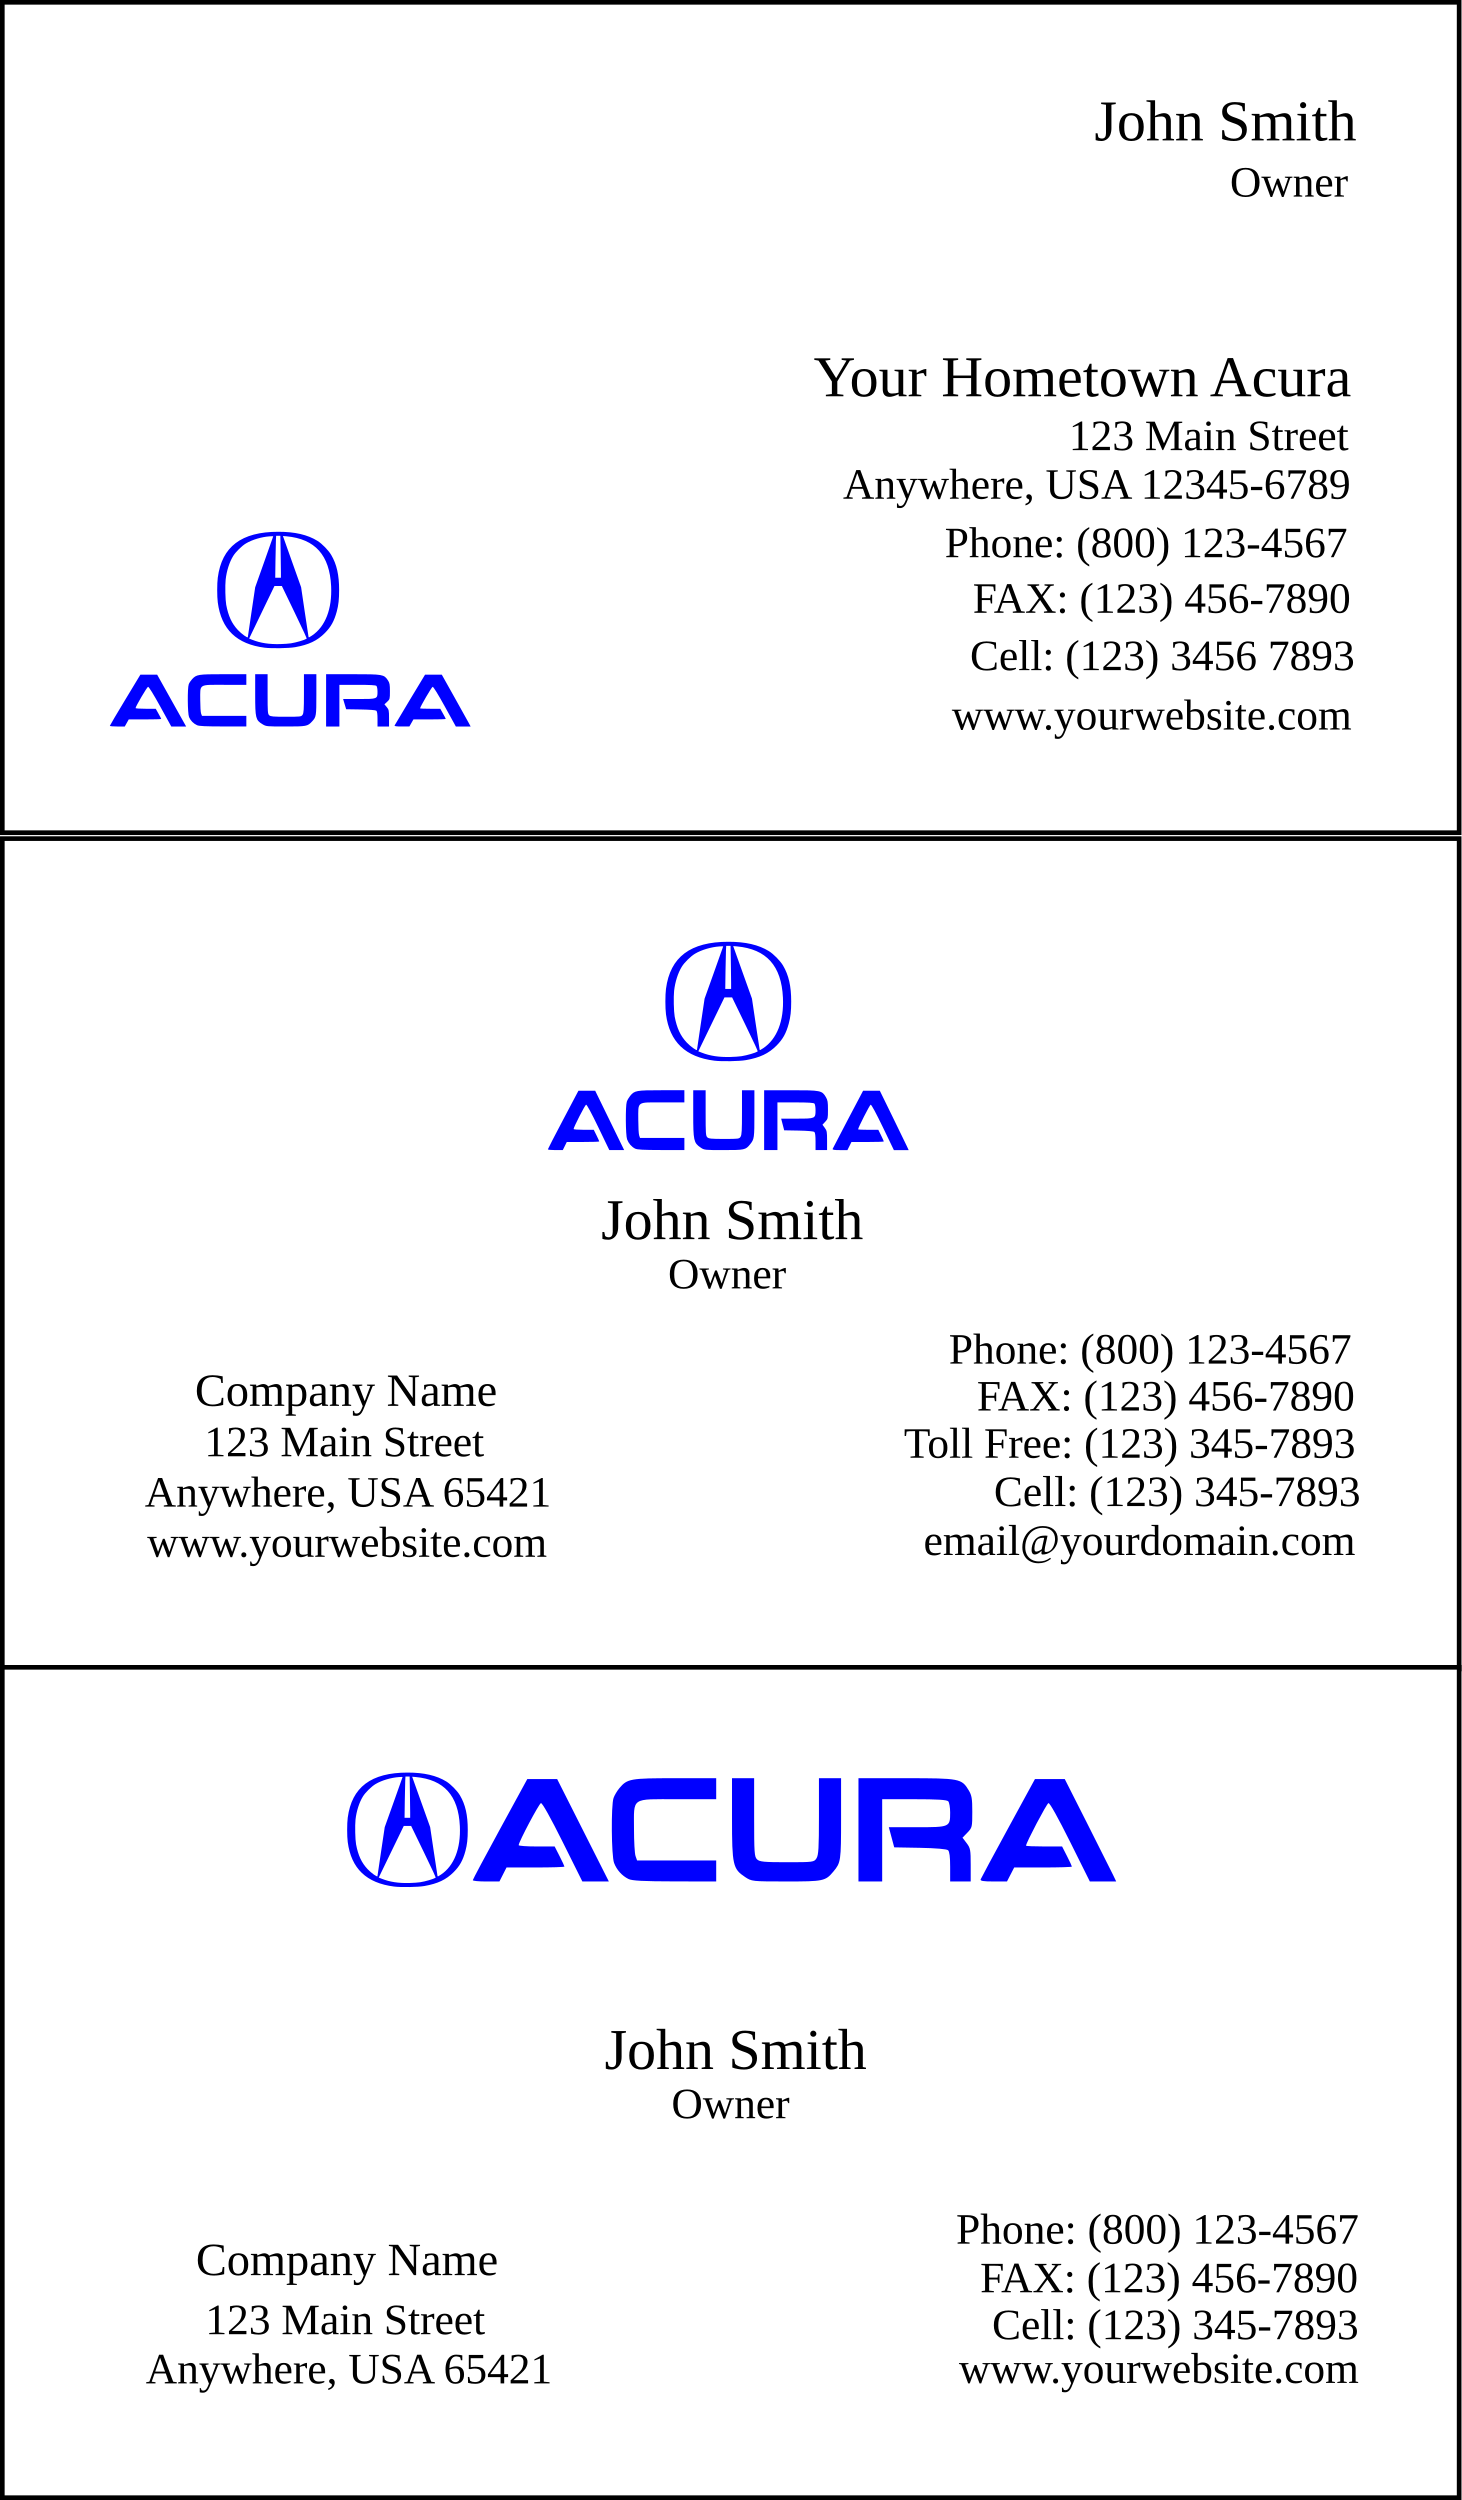
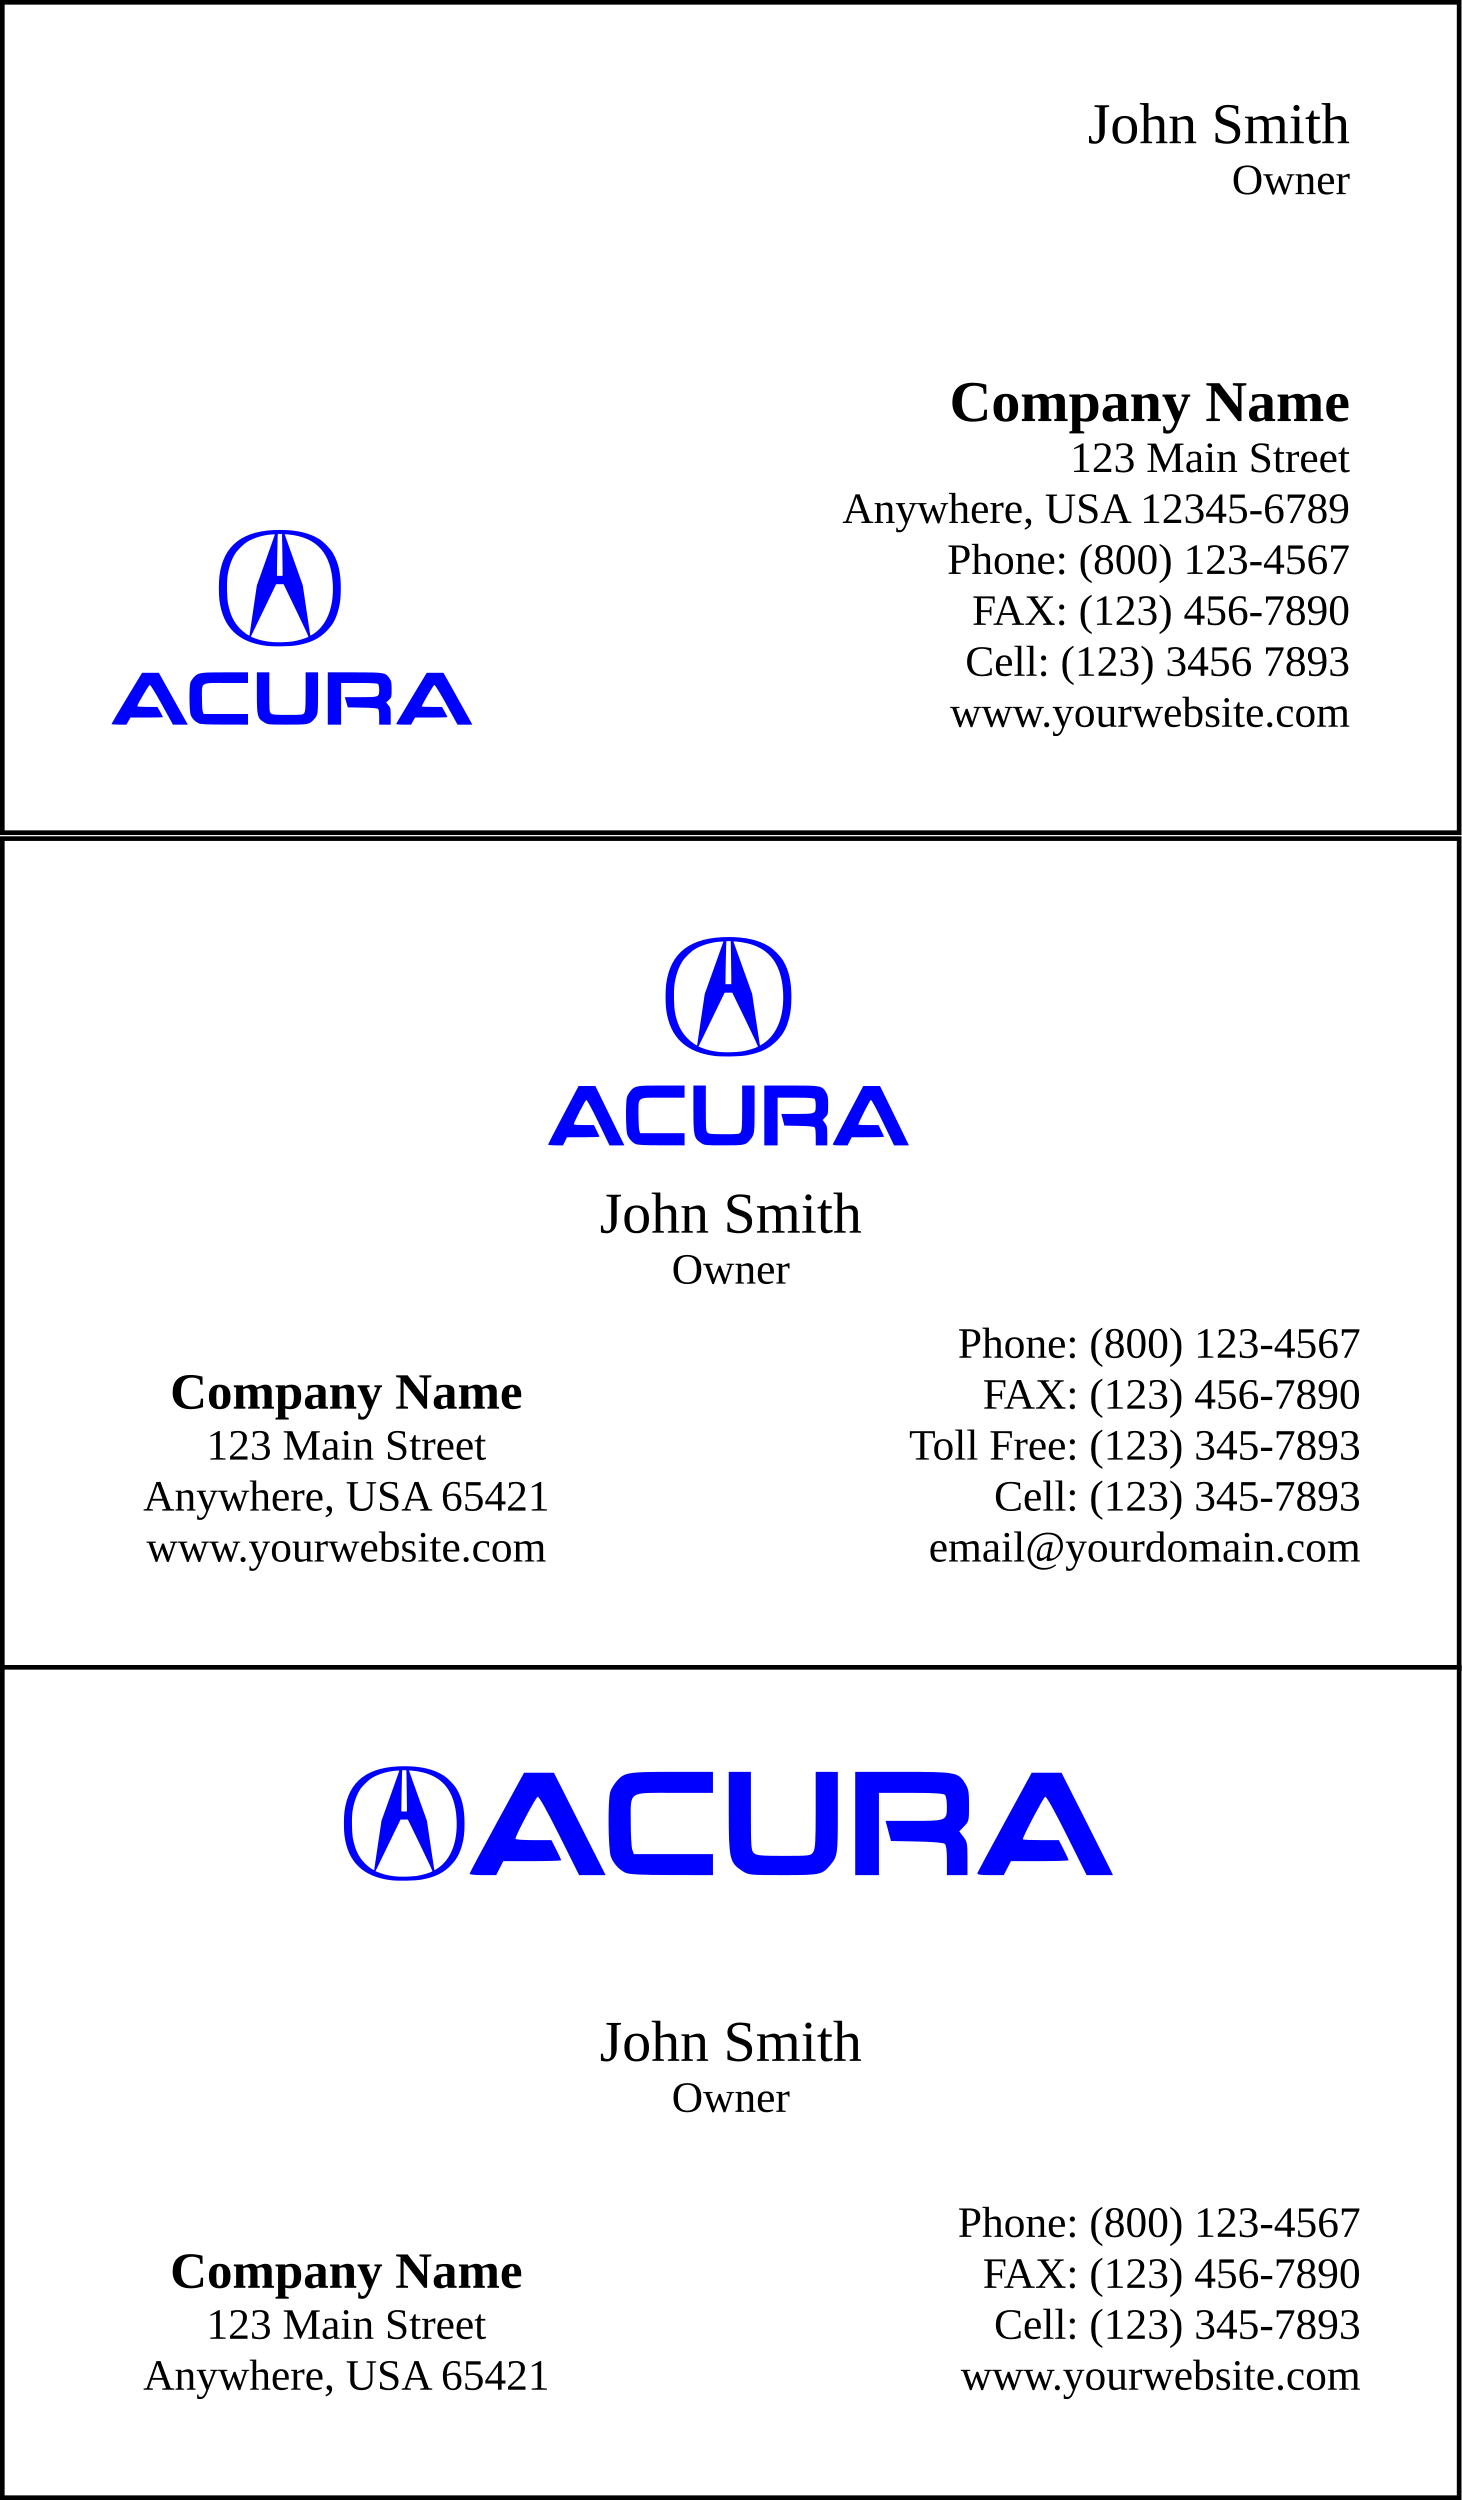
<svg xmlns="http://www.w3.org/2000/svg" id="svg2" viewBox="0 0 315.55 539.79" height="100%" width="100%" version="1.1">
  <g id="template1">
    <rect id="background1" height="179.29" width="314.55" stroke="#000" y=".5" x=".5" fill="#fff" />
-     <text id="line1" y="30.32" x="292.909" font-size="12.5px" style="text-anchor:end">John Smith</text>
-     <text id="line2" y="42.445" x="291.073" font-size="9.375px" style="text-anchor:end">Owner</text>
-     <text id="line3" y="85.563" x="291.763" font-size="12.5px" style="text-anchor:end">Your Hometown Acura</text>
-     <text id="line4" y="97.188" x="291.198" font-size="9.375px" style="text-anchor:end">123 Main Street</text>
-     <text id="line5" y="107.688" x="291.632" font-size="9.375px" style="text-anchor:end">Anywhere, USA 12345-6789</text>
-     <text id="line6" y="120.312" x="290.957" font-size="9.375px" style="text-anchor:end">Phone: (800) 123-4567</text>
-     <text id="line7" y="132.312" x="291.642" font-size="9.375px" style="text-anchor:end">FAX: (123) 456-7890</text>
-     <text id="line8" y="144.691" x="292.504" font-size="9.375px" style="text-anchor:end">Cell: (123) 3456 7893</text>
-     <text id="line9" y="157.517" x="291.861" font-size="9.375px" style="text-anchor:end">www.yourwebsite.com</text>
-     <path id="path12072" fill="#00f" d="m57.168 139.85c-6.066-0.761-9.382-3.954-10.145-9.767-0.17-1.3-0.17-4.064 0-5.364 0.879-6.703 5.101-9.9 13.075-9.9 3.571-0 6.302 0.634 8.451 1.964 0.978 0.605 2.379 2.04 2.964 3.036 1.194 2.032 1.709 4.317 1.709 7.582 0 2.001-0.136 3.241-0.509 4.632-0.552 2.061-1.243 3.31-2.571 4.649-1.649 1.663-3.466 2.528-6.4 3.049-1.378 0.244-5.044 0.311-6.574 0.119zm5.66-0.948c1.169-0.186 2.914-0.699 3.375-0.993 0.08-0.051-0.613-1.568-2.617-5.724l-2.726-5.654h-0.802-0.802l-2.227 4.615c-1.225 2.538-2.454 5.091-2.732 5.673l-0.504 1.058 0.708 0.28c1.734 0.685 3.592 0.969 5.976 0.913 0.838-0.02 1.896-0.095 2.351-0.168zm-9.318-1.335c-0.001-0.036 0.361-2.471 0.793-5.413l0.794-5.348 1.95-5.488c1.073-3.018 1.95-5.506 1.95-5.528 0-0.022-0.353-0.015-0.784 0.016-1.747 0.124-3.743 0.719-5.092 1.518-0.905 0.536-2.224 1.834-2.778 2.735-0.814 1.323-1.416 3.214-1.622 5.096-0.139 1.267-0.068 4.411 0.121 5.415 0.462 2.45 1.198 4.044 2.52 5.458 0.793 0.849 2.153 1.823 2.149 1.539zm13.861-0.343c2.88-1.932 4.356-5.742 4.125-10.643-0.317-6.713-3.445-10.209-9.647-10.786-0.419-0.039-0.762-0.067-0.762-0.061 0 0.005 0.872 2.499 1.964 5.533l1.964 5.524 0.785 5.311c0.432 2.921 0.801 5.361 0.82 5.42 0.052 0.161 0.089 0.146 0.752-0.299zm-6.72-13.727c0-0.687-0.026-2.724-0.058-4.528l-0.058-3.28h-0.456-0.456l-0.049 0.893c-0.027 0.491-0.071 2.528-0.098 4.528l-0.049 3.635h0.613 0.613v-1.248z" />
-     <path id="path12072-8" fill="#00f" d="m23.716 156.72c0.003-0.079 1.489-2.598 3.302-5.598l3.295-5.455h1.809 1.809l2.46 4.402c1.353 2.421 2.761 4.941 3.129 5.598l0.669 1.196h-1.604-1.604l-2.377-4.31c-1.49-2.702-2.474-4.291-2.638-4.259-0.227 0.044-2.672 4.213-2.697 4.597-0.005 0.079 0.973 0.144 2.174 0.144h2.183l0.592 1.05c0.326 0.577 0.592 1.094 0.592 1.148s-1.578 0.099-3.506 0.099h-3.506l-0.43 0.766-0.43 0.766h-1.615c-0.888 0-1.612-0.065-1.608-0.144zm18.847-0.129c-0.785-0.352-1.426-0.998-1.744-1.758-0.325-0.778-0.373-6.273-0.062-7.096 0.112-0.296 0.435-0.786 0.718-1.089 0.954-1.02 1.309-1.077 6.729-1.077h4.983v1.148 1.148h-4.678c-5.714 0-5.274-0.274-5.274 3.284 0 1.338 0.084 2.654 0.187 2.924l0.187 0.491h4.79 4.79v1.148 1.148l-5.024-0.008c-3.782-0.006-5.166-0.071-5.598-0.265zm14.113-0.22c-1.472-0.882-1.577-1.307-1.577-6.39v-4.41h1.34 1.34v4.277c0 3.9 0.031 4.305 0.35 4.594 0.297 0.269 0.846 0.317 3.626 0.317 3.168 0 3.286-0.014 3.574-0.425 0.248-0.353 0.298-1.131 0.298-4.594v-4.168h1.34 1.34v4.415c0 4.647-0.027 4.816-0.933 5.794-0.963 1.04-1.192 1.084-5.709 1.082-4.132-0.002-4.18-0.006-4.988-0.491zm13.735-5.154v-5.646l5.79 0c6.465 0 6.703 0.042 7.556 1.32 0.371 0.555 0.434 0.901 0.434 2.364 0 1.669-0.016 1.728-0.593 2.267l-0.593 0.554 0.497 0.591c0.458 0.544 0.497 0.732 0.497 2.394v1.804h-1.244-1.244v-1.603c0-1.096-0.08-1.67-0.253-1.813-0.155-0.128-1.472-0.23-3.386-0.263l-3.133-0.053-0.327-1.101-0.327-1.101h3.412c3.977 0 4.013-0.014 4.013-1.602 0-0.55-0.103-1.104-0.23-1.23-0.164-0.164-1.348-0.23-4.115-0.23h-3.885v4.498 4.498h-1.435-1.435v-5.646zm14.797 5.407c0.055-0.132 1.556-2.651 3.335-5.598l3.235-5.359h1.805 1.805l2.734 4.881c1.504 2.684 2.905 5.204 3.114 5.598l0.38 0.718h-1.596-1.596l-2.377-4.312c-1.473-2.671-2.475-4.292-2.634-4.259-0.207 0.043-2.714 4.343-2.714 4.655 0 0.048 0.982 0.087 2.183 0.087h2.183l0.592 1.05c0.326 0.577 0.592 1.094 0.592 1.148s-1.572 0.099-3.493 0.1l-3.493 0.001-0.436 0.764-0.436 0.764h-1.642c-1.239 0-1.617-0.059-1.542-0.239z" />
+     <text id="line1" y="30.918" x="291.48" font-size="12.5px" style="text-anchor:end">John Smith</text>
+     <text id="line2" y="41.918" x="291.48" font-size="9.375px" style="text-anchor:end">Owner</text>
+     <text id="line3" y="90.918" x="291.48" font-size="12.5px" font-weight="bold" style="text-anchor:end">Company Name</text>
+     <text id="line4" y="101.918" x="291.48" font-size="9.375px" style="text-anchor:end">123 Main Street</text>
+     <text id="line5" y="112.918" x="291.48" font-size="9.375px" style="text-anchor:end">Anywhere, USA 12345-6789</text>
+     <text id="line6" y="123.918" x="291.48" font-size="9.375px" style="text-anchor:end">Phone: (800) 123-4567</text>
+     <text id="line7" y="134.918" x="291.48" font-size="9.375px" style="text-anchor:end">FAX: (123) 456-7890</text>
+     <text id="line8" y="145.918" x="291.48" font-size="9.375px" style="text-anchor:end">Cell: (123) 3456 7893</text>
+     <text id="line9" y="156.918" x="291.48" font-size="9.375px" style="text-anchor:end">www.yourwebsite.com</text>
+     <path id="path12072" fill="#00f" d="m57.531 139.45c-6.066-0.761-9.382-3.954-10.145-9.767-0.17-1.3-0.17-4.064 0-5.364 0.879-6.703 5.101-9.9 13.075-9.9 3.571-0 6.302 0.634 8.451 1.964 0.978 0.605 2.379 2.04 2.964 3.036 1.194 2.032 1.709 4.317 1.709 7.582 0 2.001-0.136 3.241-0.509 4.632-0.552 2.061-1.243 3.31-2.571 4.649-1.649 1.663-3.466 2.528-6.4 3.049-1.378 0.244-5.044 0.311-6.574 0.119zm5.66-0.948c1.169-0.186 2.914-0.699 3.375-0.993 0.08-0.051-0.613-1.568-2.617-5.724l-2.726-5.654h-0.802-0.802l-2.227 4.615c-1.225 2.538-2.454 5.091-2.732 5.673l-0.504 1.058 0.708 0.28c1.734 0.685 3.592 0.969 5.976 0.913 0.838-0.02 1.896-0.095 2.351-0.168zm-9.318-1.335c-0.001-0.036 0.361-2.471 0.793-5.413l0.794-5.348 1.95-5.488c1.073-3.018 1.95-5.506 1.95-5.528 0-0.022-0.353-0.015-0.784 0.016-1.747 0.124-3.743 0.719-5.092 1.518-0.905 0.536-2.224 1.834-2.778 2.735-0.814 1.323-1.416 3.214-1.622 5.096-0.139 1.267-0.068 4.411 0.121 5.415 0.462 2.45 1.198 4.044 2.52 5.458 0.793 0.849 2.153 1.823 2.149 1.539zm13.861-0.343c2.88-1.932 4.356-5.742 4.125-10.643-0.317-6.713-3.445-10.209-9.647-10.786-0.419-0.039-0.762-0.067-0.762-0.061 0 0.005 0.872 2.499 1.964 5.533l1.964 5.524 0.785 5.311c0.432 2.921 0.801 5.361 0.82 5.42 0.052 0.161 0.089 0.146 0.752-0.299zm-6.72-13.727c0-0.687-0.026-2.724-0.058-4.528l-0.058-3.28h-0.456-0.456l-0.049 0.893c-0.027 0.491-0.071 2.528-0.098 4.528l-0.049 3.635h0.613 0.613v-1.248z" />
+     <path id="path12072-8" fill="#00f" d="m24.079 156.32c0.003-0.079 1.489-2.598 3.302-5.598l3.295-5.455h1.809 1.809l2.46 4.402c1.353 2.421 2.761 4.941 3.129 5.598l0.669 1.196h-1.604-1.604l-2.377-4.31c-1.49-2.702-2.474-4.291-2.638-4.259-0.227 0.044-2.672 4.213-2.697 4.597-0.005 0.079 0.973 0.144 2.174 0.144h2.183l0.592 1.05c0.326 0.577 0.592 1.094 0.592 1.148s-1.578 0.099-3.506 0.099h-3.506l-0.43 0.766-0.43 0.766h-1.615c-0.888 0-1.612-0.065-1.608-0.144zm18.847-0.129c-0.785-0.352-1.426-0.998-1.744-1.758-0.325-0.778-0.373-6.273-0.062-7.096 0.112-0.296 0.435-0.786 0.718-1.089 0.954-1.02 1.309-1.077 6.729-1.077h4.983v1.148 1.148h-4.678c-5.714 0-5.274-0.274-5.274 3.284 0 1.338 0.084 2.654 0.187 2.924l0.187 0.491h4.79 4.79v1.148 1.148l-5.024-0.008c-3.782-0.006-5.166-0.071-5.598-0.265zm14.113-0.22c-1.472-0.882-1.577-1.307-1.577-6.39v-4.41h1.34 1.34v4.277c0 3.9 0.031 4.305 0.35 4.594 0.297 0.269 0.846 0.317 3.626 0.317 3.168 0 3.286-0.014 3.574-0.425 0.248-0.353 0.298-1.131 0.298-4.594v-4.168h1.34 1.34v4.415c0 4.647-0.027 4.816-0.933 5.794-0.963 1.04-1.192 1.084-5.709 1.082-4.132-0.002-4.18-0.006-4.988-0.491zm13.735-5.154v-5.646l5.79 0c6.465 0 6.703 0.042 7.556 1.32 0.371 0.555 0.434 0.901 0.434 2.364 0 1.669-0.016 1.728-0.593 2.267l-0.593 0.554 0.497 0.591c0.458 0.544 0.497 0.732 0.497 2.394v1.804h-1.244-1.244v-1.603c0-1.096-0.08-1.67-0.253-1.813-0.155-0.128-1.472-0.23-3.386-0.263l-3.133-0.053-0.327-1.101-0.327-1.101h3.412c3.977 0 4.013-0.014 4.013-1.602 0-0.55-0.103-1.104-0.23-1.23-0.164-0.164-1.348-0.23-4.115-0.23h-3.885v4.498 4.498h-1.435-1.435v-5.646zm14.797 5.407c0.055-0.132 1.556-2.651 3.335-5.598l3.235-5.359h1.805 1.805l2.734 4.881c1.504 2.684 2.905 5.204 3.114 5.598l0.38 0.718h-1.596-1.596l-2.377-4.312c-1.473-2.671-2.475-4.292-2.634-4.259-0.207 0.043-2.714 4.343-2.714 4.655 0 0.048 0.982 0.087 2.183 0.087h2.183l0.592 1.05c0.326 0.577 0.592 1.094 0.592 1.148s-1.572 0.099-3.493 0.1l-3.493 0.001-0.436 0.764-0.436 0.764h-1.642c-1.239 0-1.617-0.059-1.542-0.239z" />
  </g>
  <g id="template2" transform="translate(.27499)">
    <rect id="background2" height="179.29" width="314.55" stroke="#000" y="181.07" x=".225" fill="#fff" />
-     <text id="line1-62" y="267.558" x="157.831" font-size="12.5px" style="text-anchor:middle">John Smith</text>
-     <text id="line2-3" y="278.183" x="156.712" font-size="9.375px" style="text-anchor:middle">Owner</text>
-     <text id="line3-9" y="303.552" x="74.45" font-size="10px" style="text-anchor:middle">Company Name</text>
-     <text id="line4-4" y="314.427" x="74.064" font-size="9.375px" style="text-anchor:middle">123 Main Street</text>
-     <text id="line5-3" y="325.302" x="74.863" font-size="9.375px" style="text-anchor:middle">Anywhere, USA 65421</text>
-     <text id="line6-1" y="336.133" x="74.669" font-size="9.375px" style="text-anchor:middle">www.yourwebsite.com</text>
-     <text id="line7-1" y="294.429" x="291.56" font-size="9.375px" style="text-anchor:end">Phone: (800) 123-4567</text>
-     <text id="line8-3" y="304.554" x="292.245" font-size="9.375px" style="text-anchor:end">FAX: (123) 456-7890</text>
-     <text id="line9-6" y="314.751" x="292.388" font-size="9.375px" style="text-anchor:end">Toll Free: (123) 345-7893</text>
-     <text id="line10" y="325.182" x="293.482" font-size="9.375px" style="text-anchor:end">Cell: (123) 345-7893</text>
-     <text id="line11" y="335.75" x="292.388" font-size="9.375px" style="text-anchor:end">email@yourdomain.com</text>
-     <path id="path12072-7" fill="#00f" d="m153.99 229.02c-6.26-0.781-9.681-4.056-10.468-10.019-0.176-1.333-0.176-4.169 0-5.502 0.907-6.876 5.264-10.155 13.492-10.156 3.684-0 6.503 0.651 8.72 2.015 1.009 0.621 2.455 2.093 3.059 3.114 1.232 2.084 1.764 4.429 1.764 7.778 0 2.053-0.141 3.325-0.525 4.751-0.57 2.114-1.282 3.395-2.653 4.769-1.702 1.706-3.576 2.594-6.604 3.127-1.422 0.251-5.205 0.319-6.783 0.122zm5.84-0.972c1.206-0.191 3.007-0.717 3.482-1.019 0.083-0.053-0.632-1.608-2.7-5.872l-2.813-5.8h-0.827-0.827l-2.298 4.734c-1.264 2.604-2.532 5.223-2.819 5.82l-0.521 1.086 0.731 0.287c1.789 0.703 3.706 0.994 6.167 0.936 0.865-0.02 1.956-0.098 2.426-0.172zm-9.614-1.375c-0.001-0.037 0.373-2.535 0.818-5.553l0.819-5.486 2.012-5.63c1.107-3.096 2.012-5.648 2.012-5.671s-0.364-0.015-0.809 0.016c-1.802 0.127-3.862 0.737-5.254 1.557-0.934 0.55-2.294 1.881-2.866 2.805-0.84 1.357-1.461 3.297-1.674 5.227-0.143 1.299-0.07 4.525 0.125 5.555 0.477 2.513 1.236 4.148 2.6 5.599 0.819 0.871 2.222 1.87 2.217 1.579zm14.302-0.352c2.971-1.982 4.495-5.89 4.256-10.918-0.327-6.886-3.555-10.473-9.954-11.065-0.432-0.04-0.786-0.068-0.786-0.063 0 0.004 0.9 2.564 2.026 5.676l2.026 5.667 0.81 5.449c0.445 2.997 0.826 5.499 0.846 5.56 0.053 0.165 0.092 0.15 0.776-0.307zm-6.934-14.081c0-0.704-0.027-2.794-0.059-4.645l-0.059-3.364h-0.471-0.471l-0.051 0.916c-0.028 0.504-0.074 2.594-0.102 4.645l-0.051 3.729h0.632 0.632v-1.281z" />
-     <path id="path12072-8-3" fill="#00f" d="m118.02 248.16c0.003-0.09 1.489-2.974 3.302-6.408l3.295-6.244h1.809 1.809l2.46 5.039c1.353 2.771 2.761 5.655 3.129 6.408l0.669 1.369h-1.604-1.604l-2.377-4.933c-1.49-3.093-2.474-4.911-2.638-4.874-0.227 0.051-2.672 4.822-2.697 5.262-0.005 0.09 0.973 0.164 2.174 0.164h2.183l0.592 1.202c0.326 0.661 0.592 1.252 0.592 1.314s-1.578 0.113-3.506 0.113h-3.506l-0.43 0.876-0.43 0.876h-1.615c-0.888 0-1.612-0.074-1.608-0.164zm18.847-0.147c-0.785-0.403-1.426-1.142-1.744-2.013-0.325-0.89-0.373-7.18-0.062-8.123 0.112-0.339 0.435-0.9 0.718-1.246 0.954-1.168 1.309-1.233 6.729-1.233h4.983v1.314 1.314h-4.678c-5.714 0-5.274-0.313-5.274 3.759 0 1.532 0.084 3.038 0.187 3.347l0.187 0.562h4.79 4.79v1.314 1.314l-5.024-0.01c-3.782-0.006-5.166-0.081-5.598-0.303zm14.113-0.252c-1.472-1.01-1.577-1.496-1.577-7.314v-5.048h1.34 1.34v4.895c0 4.464 0.031 4.927 0.35 5.258 0.297 0.308 0.846 0.363 3.626 0.363 3.168 0 3.286-0.017 3.574-0.487 0.248-0.404 0.298-1.294 0.298-5.258v-4.771h1.34 1.34v5.053c0 5.319-0.027 5.513-0.933 6.632-0.963 1.191-1.192 1.24-5.709 1.238-4.132-0.002-4.18-0.006-4.988-0.562zm13.735-5.899v-6.463l5.79 0c6.465 0 6.703 0.048 7.556 1.511 0.371 0.635 0.434 1.031 0.434 2.705 0 1.91-0.016 1.977-0.593 2.595l-0.593 0.634 0.497 0.676c0.458 0.623 0.497 0.837 0.497 2.74v2.064h-1.244-1.244v-1.835c0-1.254-0.08-1.911-0.253-2.076-0.155-0.147-1.472-0.264-3.386-0.301l-3.133-0.06-0.327-1.26-0.327-1.26h3.412c3.977 0 4.013-0.017 4.013-1.834 0-0.63-0.103-1.264-0.23-1.408-0.164-0.187-1.348-0.263-4.115-0.263h-3.885v5.148 5.148h-1.435-1.435v-6.463zm14.797 6.189c0.055-0.151 1.556-3.034 3.335-6.408l3.235-6.134h1.805 1.805l2.734 5.586c1.504 3.072 2.905 5.956 3.114 6.408l0.38 0.822h-1.596-1.596l-2.377-4.935c-1.473-3.057-2.475-4.912-2.634-4.874-0.207 0.049-2.714 4.971-2.714 5.328 0 0.055 0.982 0.1 2.183 0.1h2.183l0.592 1.202c0.326 0.661 0.592 1.252 0.592 1.314s-1.572 0.114-3.493 0.115l-3.493 0.001-0.436 0.875-0.436 0.875h-1.642c-1.239 0-1.617-0.067-1.542-0.274z" />
+     <text id="line1-95" y="266.157" x="157.511" font-size="12.5px" style="text-anchor:middle">John Smith</text>
+     <text id="line2-1" y="277.157" x="157.511" font-size="9.375px" style="text-anchor:middle">Owner</text>
+     <text id="line3-8" y="304.157" x="74.511" font-size="11px" font-weight="bold" style="text-anchor:middle">Company Name</text>
+     <text id="line4-1" y="315.157" x="74.511" font-size="9.375px" style="text-anchor:middle">123 Main Street</text>
+     <text id="line5-19" y="326.157" x="74.511" font-size="9.375px" style="text-anchor:middle">Anywhere, USA 65421</text>
+     <text id="line6-3" y="337.157" x="74.511" font-size="9.375px" style="text-anchor:middle">www.yourwebsite.com</text>
+     <text id="line7-9" y="293.157" x="293.511" font-size="9.375px" style="text-anchor:end">Phone: (800) 123-4567</text>
+     <text id="line8-77" y="304.157" x="293.511" font-size="9.375px" style="text-anchor:end">FAX: (123) 456-7890</text>
+     <text id="line9-9" y="315.157" x="293.511" font-size="9.375px" style="text-anchor:end">Toll Free: (123) 345-7893</text>
+     <text id="line10" y="326.157" x="293.511" font-size="9.375px" style="text-anchor:end">Cell: (123) 345-7893</text>
+     <text id="line11" y="337.157" x="293.511" font-size="9.375px" style="text-anchor:end">email@yourdomain.com</text>
+     <path id="path12072-0" fill="#00f" d="m154.03 228c-6.26-0.781-9.681-4.056-10.468-10.019-0.176-1.333-0.176-4.169 0-5.502 0.907-6.876 5.264-10.155 13.492-10.156 3.684-0 6.503 0.651 8.72 2.015 1.009 0.621 2.455 2.093 3.059 3.114 1.232 2.084 1.764 4.429 1.764 7.778 0 2.053-0.141 3.325-0.525 4.751-0.57 2.114-1.282 3.395-2.653 4.769-1.702 1.706-3.576 2.594-6.604 3.127-1.422 0.251-5.205 0.319-6.783 0.122zm5.84-0.972c1.206-0.191 3.007-0.717 3.482-1.019 0.083-0.053-0.632-1.608-2.7-5.872l-2.813-5.8h-1.655l-2.298 4.734c-1.264 2.604-2.532 5.223-2.819 5.82l-0.521 1.086 0.731 0.287c1.789 0.703 3.706 0.994 6.167 0.936 0.865-0.02 1.956-0.098 2.426-0.172zm-9.614-1.375c-0.001-0.037 0.373-2.535 0.818-5.553l0.819-5.486 2.012-5.63c1.107-3.096 2.012-5.648 2.012-5.671s-0.364-0.015-0.809 0.016c-1.802 0.127-3.862 0.737-5.254 1.557-0.934 0.55-2.294 1.881-2.866 2.805-0.84 1.357-1.461 3.297-1.674 5.227-0.143 1.299-0.07 4.525 0.125 5.555 0.477 2.513 1.236 4.148 2.6 5.599 0.819 0.871 2.222 1.87 2.217 1.579zm14.302-0.352c2.971-1.982 4.495-5.89 4.256-10.918-0.327-6.886-3.555-10.473-9.954-11.065-0.432-0.04-0.786-0.068-0.786-0.063 0 0.004 0.9 2.564 2.026 5.676l2.026 5.667 0.81 5.449c0.445 2.997 0.826 5.499 0.846 5.56 0.053 0.165 0.092 0.15 0.776-0.307zm-6.934-14.081c0-0.704-0.027-2.794-0.059-4.645l-0.059-3.364h-0.942l-0.051 0.916c-0.028 0.504-0.074 2.594-0.102 4.645l-0.051 3.729h1.264v-1.281z" />
+     <path id="path12072-8-66" fill="#00f" d="m118.06 247.14c0.003-0.09 1.489-2.974 3.302-6.408l3.295-6.244h3.618l2.46 5.039c1.353 2.771 2.761 5.655 3.129 6.408l0.669 1.369h-3.208l-2.377-4.933c-1.49-3.093-2.474-4.911-2.638-4.874-0.227 0.051-2.672 4.822-2.697 5.262-0.005 0.09 0.973 0.164 2.174 0.164h2.183l0.592 1.202c0.326 0.661 0.592 1.252 0.592 1.314s-1.578 0.113-3.506 0.113h-3.506l-0.43 0.876-0.43 0.876h-1.615c-0.888 0-1.612-0.074-1.608-0.164zm18.847-0.147c-0.785-0.403-1.426-1.142-1.744-2.013-0.325-0.89-0.373-7.18-0.062-8.123 0.112-0.339 0.435-0.9 0.718-1.246 0.954-1.168 1.309-1.233 6.729-1.233h4.983v2.629h-4.678c-5.714 0-5.274-0.313-5.274 3.759 0 1.532 0.084 3.038 0.187 3.347l0.187 0.562h9.58v2.629l-5.024-0.01c-3.782-0.006-5.166-0.081-5.598-0.303zm14.113-0.252c-1.472-1.01-1.577-1.496-1.577-7.314v-5.048h2.68v4.895c0 4.464 0.031 4.927 0.35 5.258 0.297 0.308 0.846 0.363 3.626 0.363 3.168 0 3.286-0.017 3.574-0.487 0.248-0.404 0.298-1.294 0.298-5.258v-4.771h2.68v5.053c0 5.319-0.027 5.513-0.933 6.632-0.963 1.191-1.192 1.24-5.709 1.238-4.132-0.002-4.18-0.006-4.988-0.562zm13.735-5.899v-6.463l5.79 0c6.465 0 6.703 0.048 7.556 1.511 0.371 0.635 0.434 1.031 0.434 2.705 0 1.91-0.016 1.977-0.593 2.595l-0.593 0.634 0.497 0.676c0.458 0.623 0.497 0.837 0.497 2.74v2.064h-2.488v-1.835c0-1.254-0.08-1.911-0.253-2.076-0.155-0.147-1.472-0.264-3.386-0.301l-3.133-0.06-0.327-1.26-0.327-1.26h3.412c3.977 0 4.013-0.017 4.013-1.834 0-0.63-0.103-1.264-0.23-1.408-0.164-0.187-1.348-0.263-4.115-0.263h-3.885v10.296h-2.871v-6.463zm14.797 6.189c0.055-0.151 1.556-3.034 3.335-6.408l3.235-6.134h3.61l2.734 5.586c1.504 3.072 2.905 5.956 3.114 6.408l0.38 0.822h-3.192l-2.377-4.935c-1.473-3.057-2.475-4.912-2.634-4.874-0.207 0.049-2.714 4.971-2.714 5.328 0 0.055 0.982 0.1 2.183 0.1h2.183l0.592 1.202c0.326 0.661 0.592 1.252 0.592 1.314s-1.572 0.114-3.493 0.115l-3.493 0.001-0.436 0.875-0.436 0.875h-1.642c-1.239 0-1.617-0.067-1.542-0.274z" />
  </g>
  <g id="template3" transform="translate(.27499)">
    <rect id="background3" height="179.29" width="314.55" stroke="#000" y="360" x=".225" fill="#fff" />
-     <text id="line1-9" y="446.726" x="158.572" font-size="12.5px" style="text-anchor:middle">John Smith</text>
-     <text id="line2-7" y="457.351" x="157.453" font-size="9.375px" style="text-anchor:middle">Owner</text>
-     <text id="line3-0" y="491.234" x="74.661" font-size="10px" style="text-anchor:middle">Company Name</text>
-     <text id="line4-0" y="503.984" x="74.275" font-size="9.375px" style="text-anchor:middle">123 Main Street</text>
-     <text id="line5-1" y="514.609" x="75.074" font-size="9.375px" style="text-anchor:middle">Anywhere, USA 65421</text>
-     <text id="line6-13" y="484.44" x="293.127" font-size="9.375px" style="text-anchor:end">Phone: (800) 123-4567</text>
-     <text id="line7-0" y="494.94" x="292.949" font-size="9.375px" style="text-anchor:end">FAX: (123) 456-7890</text>
-     <text id="line8-7" y="505.069" x="293.077" font-size="9.375px" style="text-anchor:end">Cell: (123) 345-7893</text>
-     <text id="line9-0" y="514.52" x="293.123" font-size="9.375px" style="text-anchor:end">www.yourwebsite.com</text>
-     <path id="path12072-75" fill="#00f" d="m84.842 407.34c-6-0.748-9.28-3.888-10.035-9.604-0.169-1.278-0.169-3.996 0-5.274 0.87-6.591 5.046-9.735 12.933-9.735 3.532-0 6.233 0.624 8.359 1.931 0.967 0.595 2.353 2.006 2.932 2.985 1.181 1.998 1.691 4.245 1.691 7.456 0 1.967-0.135 3.187-0.503 4.554-0.546 2.026-1.229 3.255-2.543 4.572-1.631 1.635-3.428 2.486-6.33 2.998-1.363 0.24-4.989 0.305-6.503 0.117zm5.598-0.932c1.156-0.183 2.882-0.688 3.338-0.977 0.08-0.05-0.606-1.542-2.588-5.629l-2.697-5.56h-0.793-0.793l-2.203 4.538c-1.212 2.496-2.427 5.006-2.702 5.579l-0.499 1.041 0.701 0.275c1.715 0.674 3.553 0.953 5.911 0.897 0.829-0.019 1.875-0.094 2.325-0.165zm-9.216-1.312c-0.001-0.035 0.358-2.43 0.784-5.323l0.785-5.258 1.929-5.396c1.061-2.968 1.929-5.414 1.929-5.436 0-0.022-0.349-0.015-0.776 0.015-1.728 0.122-3.702 0.707-5.037 1.492-0.895 0.527-2.199 1.803-2.748 2.689-0.805 1.301-1.401 3.161-1.605 5.011-0.137 1.245-0.067 4.338 0.12 5.325 0.457 2.409 1.185 3.976 2.492 5.367 0.785 0.835 2.13 1.793 2.125 1.513zm13.71-0.337c2.848-1.9 4.309-5.646 4.08-10.465-0.313-6.601-3.408-10.039-9.542-10.606-0.414-0.038-0.754-0.065-0.754-0.06 0 0.004 0.862 2.458 1.942 5.441l1.942 5.432 0.776 5.223c0.427 2.873 0.792 5.271 0.811 5.33 0.051 0.158 0.088 0.143 0.744-0.294zm-6.647-13.498c0-0.675-0.026-2.679-0.057-4.452l-0.057-3.225h-0.451-0.451l-0.049 0.878c-0.027 0.483-0.071 2.486-0.097 4.452l-0.049 3.575h0.606 0.606v-1.228z" />
-     <path id="path12072-8-6" fill="#00f" d="m101.81 405.96c0.006-0.156 2.656-5.131 5.888-11.055l5.876-10.772h3.226 3.226l4.387 8.693c2.413 4.781 4.924 9.756 5.58 11.055l1.192 2.362h-2.86-2.86l-4.239-8.511c-2.657-5.336-4.412-8.473-4.704-8.41-0.405 0.088-4.766 8.32-4.809 9.078-0.008 0.156 1.735 0.283 3.876 0.283h3.893l1.057 2.073c0.581 1.14 1.057 2.161 1.057 2.268 0 0.107-2.813 0.195-6.252 0.195h-6.252l-0.767 1.512-0.767 1.512h-2.879c-1.584 0-2.874-0.128-2.867-0.283zm33.61-0.256c-1.401-0.695-2.543-1.971-3.11-3.472-0.58-1.536-0.666-12.388-0.111-14.013 0.2-0.585 0.776-1.553 1.28-2.15 1.701-2.014 2.334-2.127 11.999-2.127h8.885v2.268 2.268h-8.343c-10.191 0-9.406-0.541-9.406 6.485 0 2.643 0.15 5.241 0.333 5.774l0.333 0.97h8.542 8.542v2.268 2.268l-8.96-0.017c-6.745-0.011-9.213-0.14-9.983-0.523zm25.168-0.435c-2.625-1.742-2.812-2.58-2.812-12.619v-8.708h2.389 2.389v8.446c0 7.702 0.055 8.501 0.624 9.071 0.53 0.531 1.509 0.626 6.466 0.626 5.649 0 5.859-0.029 6.373-0.84 0.441-0.698 0.531-2.233 0.531-9.071v-8.231h2.389 2.389v8.718c0 9.177-0.049 9.511-1.663 11.442-1.717 2.054-2.125 2.14-10.181 2.136-7.369-0.004-7.455-0.011-8.895-0.969zm24.494-10.177v-11.15l10.325 0.001c11.528 0.001 11.953 0.083 13.476 2.607 0.661 1.096 0.775 1.779 0.775 4.667 0 3.295-0.029 3.412-1.057 4.476l-1.057 1.093 0.886 1.166c0.817 1.075 0.886 1.445 0.886 4.728v3.562h-2.219-2.219v-3.166c0-2.163-0.143-3.298-0.451-3.581-0.276-0.253-2.626-0.455-6.039-0.519l-5.587-0.104-0.582-2.173-0.582-2.173h6.084c7.092 0 7.157-0.029 7.157-3.164 0-1.087-0.184-2.18-0.41-2.43-0.292-0.323-2.404-0.454-7.338-0.454h-6.929v8.882 8.882h-2.56-2.56v-11.15zm26.388 10.678c0.098-0.26 2.775-5.235 5.948-11.056l5.769-10.583h3.219 3.219l4.875 9.638c2.681 5.301 5.181 10.276 5.553 11.056l0.678 1.417h-2.846-2.846l-4.24-8.515c-2.627-5.275-4.414-8.475-4.697-8.41-0.369 0.084-4.84 8.576-4.84 9.193 0 0.095 1.752 0.172 3.893 0.172h3.893l1.057 2.073c0.581 1.14 1.057 2.161 1.057 2.268 0 0.107-2.803 0.196-6.229 0.198l-6.229 0.002-0.778 1.509-0.778 1.509h-2.927c-2.21 0-2.884-0.116-2.749-0.472z" />
+     <text id="line1-2" y="444.979" x="157.511" font-size="12.5px" style="text-anchor:middle">John Smith</text>
+     <text id="line2-9" y="455.979" x="157.511" font-size="9.375px" style="text-anchor:middle">Owner</text>
+     <text id="line3-5" y="493.979" x="74.511" font-size="11px" font-weight="bold" style="text-anchor:middle">Company Name</text>
+     <text id="line4-0" y="504.979" x="74.511" font-size="9.375px" style="text-anchor:middle">123 Main Street</text>
+     <text id="line5-7" y="515.979" x="74.511" font-size="9.375px" style="text-anchor:middle">Anywhere, USA 65421</text>
+     <text id="line6-1" y="482.979" x="293.511" font-size="9.375px" style="text-anchor:end">Phone: (800) 123-4567</text>
+     <text id="line7-2" y="493.979" x="293.511" font-size="9.375px" style="text-anchor:end">FAX: (123) 456-7890</text>
+     <text id="line8-5" y="504.979" x="293.511" font-size="9.375px" style="text-anchor:end">Cell: (123) 345-7893</text>
+     <text id="line9-6" y="515.979" x="293.511" font-size="9.375px" style="text-anchor:end">www.yourwebsite.com</text>
+     <path id="path12072-7" fill="#00f" d="m84.142 405.97c-6-0.748-9.28-3.888-10.035-9.604-0.169-1.278-0.169-3.996 0-5.274 0.87-6.591 5.046-9.735 12.933-9.735 3.532-0 6.233 0.624 8.359 1.931 0.967 0.595 2.353 2.006 2.932 2.985 1.181 1.998 1.691 4.245 1.691 7.456 0 1.967-0.135 3.187-0.503 4.554-0.546 2.026-1.229 3.255-2.543 4.572-1.631 1.635-3.428 2.486-6.33 2.998-1.363 0.24-4.989 0.305-6.503 0.117zm5.598-0.932c1.156-0.183 2.882-0.688 3.338-0.977 0.08-0.05-0.606-1.542-2.588-5.629l-2.697-5.56h-0.793-0.793l-2.203 4.538c-1.212 2.496-2.427 5.006-2.702 5.579l-0.499 1.041 0.701 0.275c1.715 0.674 3.553 0.953 5.911 0.897 0.829-0.019 1.875-0.094 2.325-0.165zm-9.216-1.312c-0.001-0.035 0.358-2.43 0.784-5.323l0.785-5.258 1.929-5.396c1.061-2.968 1.929-5.414 1.929-5.436 0-0.022-0.349-0.015-0.776 0.015-1.728 0.122-3.702 0.707-5.037 1.492-0.895 0.527-2.199 1.803-2.748 2.689-0.805 1.301-1.401 3.161-1.605 5.011-0.137 1.245-0.067 4.338 0.12 5.325 0.457 2.409 1.185 3.976 2.492 5.367 0.785 0.835 2.13 1.793 2.125 1.513zm13.71-0.337c2.848-1.9 4.309-5.646 4.08-10.465-0.313-6.601-3.408-10.039-9.542-10.606-0.414-0.038-0.754-0.065-0.754-0.06 0 0.004 0.862 2.458 1.942 5.441l1.942 5.432 0.776 5.223c0.427 2.873 0.792 5.271 0.811 5.33 0.051 0.158 0.088 0.143 0.744-0.294zm-6.647-13.498c0-0.675-0.026-2.679-0.057-4.452l-0.057-3.225h-0.451-0.451l-0.049 0.878c-0.027 0.483-0.071 2.486-0.097 4.452l-0.049 3.575h0.606 0.606v-1.228z" />
+     <path id="path12072-8-9" fill="#00f" d="m101.11 404.59c0.006-0.156 2.656-5.131 5.888-11.055l5.876-10.772h3.226 3.226l4.387 8.693c2.413 4.781 4.924 9.756 5.58 11.055l1.192 2.362h-2.86-2.86l-4.239-8.511c-2.657-5.336-4.412-8.473-4.704-8.41-0.405 0.088-4.766 8.32-4.809 9.078-0.008 0.156 1.735 0.283 3.876 0.283h3.893l1.057 2.073c0.581 1.14 1.057 2.161 1.057 2.268 0 0.107-2.813 0.195-6.252 0.195h-6.252l-0.767 1.512-0.767 1.512h-2.879c-1.584 0-2.874-0.128-2.867-0.283zm33.61-0.256c-1.401-0.695-2.543-1.971-3.11-3.472-0.58-1.536-0.666-12.388-0.111-14.013 0.2-0.585 0.776-1.553 1.28-2.15 1.701-2.014 2.334-2.127 11.999-2.127h8.885v2.268 2.268h-8.343c-10.191 0-9.406-0.541-9.406 6.485 0 2.643 0.15 5.241 0.333 5.774l0.333 0.97h8.542 8.542v2.268 2.268l-8.96-0.017c-6.745-0.011-9.213-0.14-9.983-0.523zm25.168-0.435c-2.625-1.742-2.812-2.58-2.812-12.619v-8.708h2.389 2.389v8.446c0 7.702 0.055 8.501 0.624 9.071 0.53 0.531 1.509 0.626 6.466 0.626 5.649 0 5.859-0.029 6.373-0.84 0.441-0.698 0.531-2.233 0.531-9.071v-8.231h2.389 2.389v8.718c0 9.177-0.049 9.511-1.663 11.442-1.717 2.054-2.125 2.14-10.181 2.136-7.369-0.004-7.455-0.011-8.895-0.969zm24.494-10.177v-11.15l10.325 0.001c11.528 0.001 11.953 0.083 13.476 2.607 0.661 1.096 0.775 1.779 0.775 4.667 0 3.295-0.029 3.412-1.057 4.476l-1.057 1.093 0.886 1.166c0.817 1.075 0.886 1.445 0.886 4.728v3.562h-2.219-2.219v-3.166c0-2.163-0.143-3.298-0.451-3.581-0.276-0.253-2.626-0.455-6.039-0.519l-5.587-0.104-0.582-2.173-0.582-2.173h6.084c7.092 0 7.157-0.029 7.157-3.164 0-1.087-0.184-2.18-0.41-2.43-0.292-0.323-2.404-0.454-7.338-0.454h-6.929v8.882 8.882h-2.56-2.56v-11.15zm26.388 10.678c0.098-0.26 2.775-5.235 5.948-11.056l5.769-10.583h3.219 3.219l4.875 9.638c2.681 5.301 5.181 10.276 5.553 11.056l0.678 1.417h-2.846-2.846l-4.24-8.515c-2.627-5.275-4.414-8.475-4.697-8.41-0.369 0.084-4.84 8.576-4.84 9.193 0 0.095 1.752 0.172 3.893 0.172h3.893l1.057 2.073c0.581 1.14 1.057 2.161 1.057 2.268 0 0.107-2.803 0.196-6.229 0.198l-6.229 0.002-0.778 1.509-0.778 1.509h-2.927c-2.21 0-2.884-0.116-2.749-0.472z" />
  </g>
  <text id="line1-5" y="87.377" x="158.361" style="text-anchor:middle" font-size="12.5px" />
</svg>
